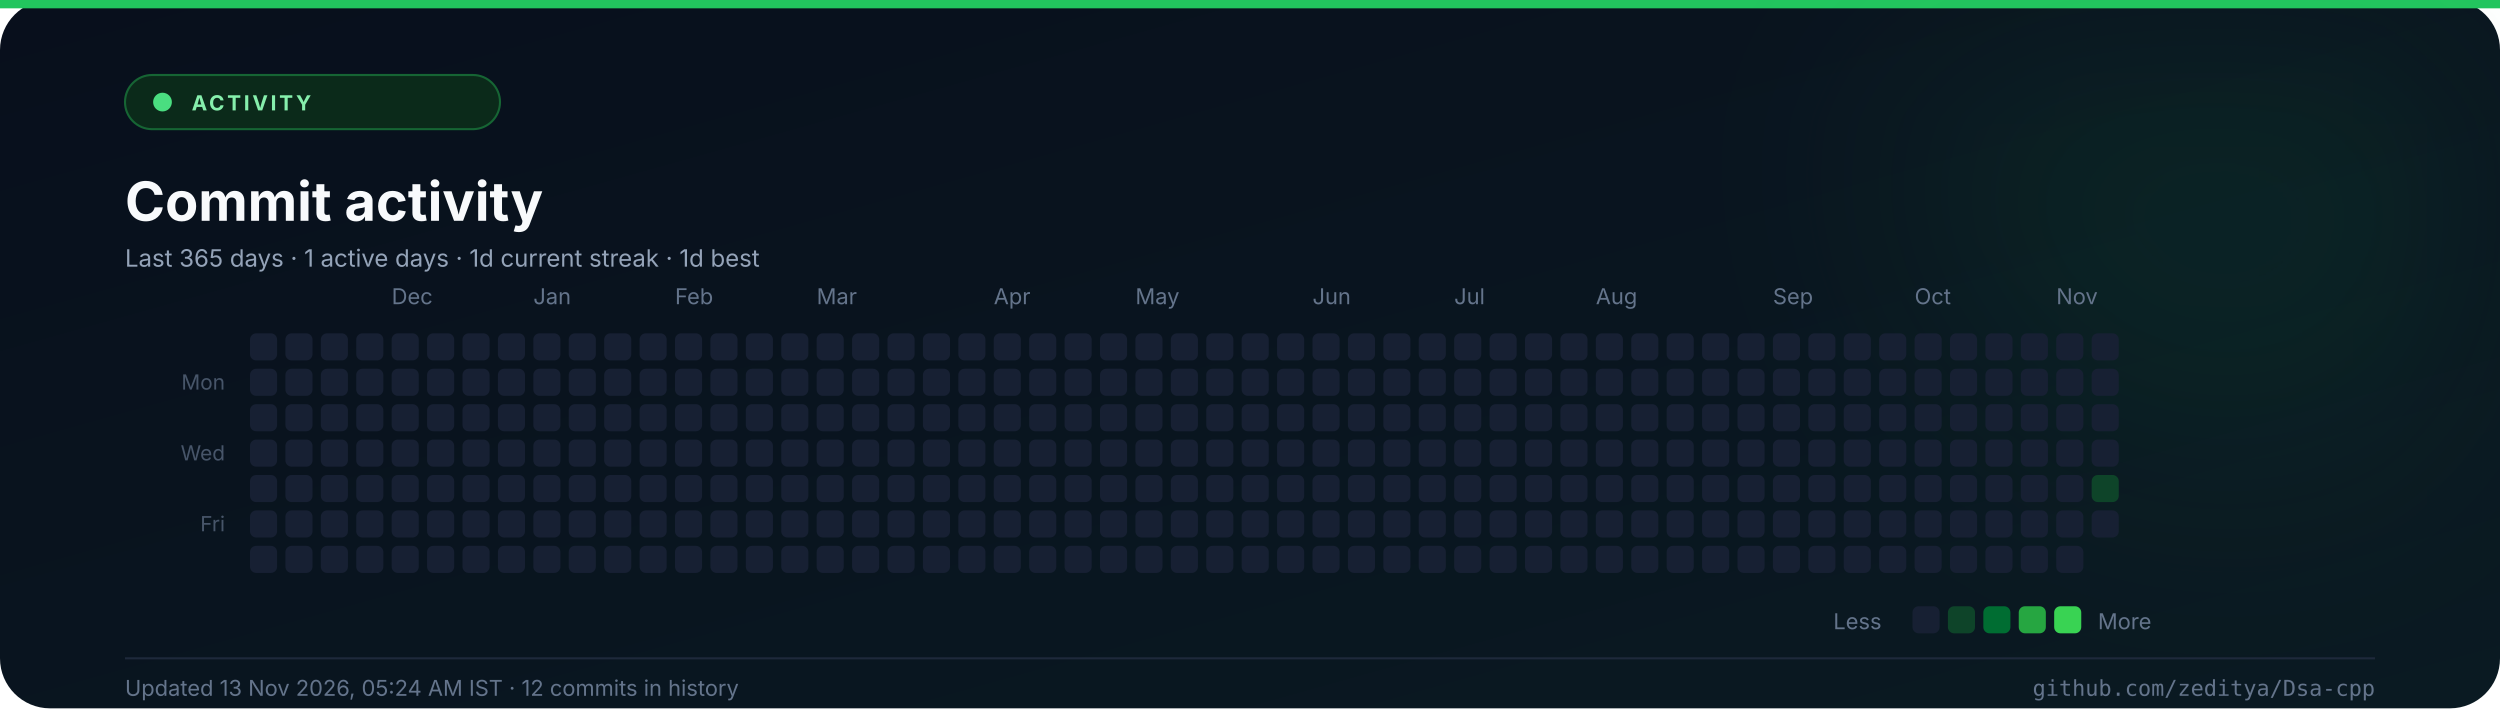
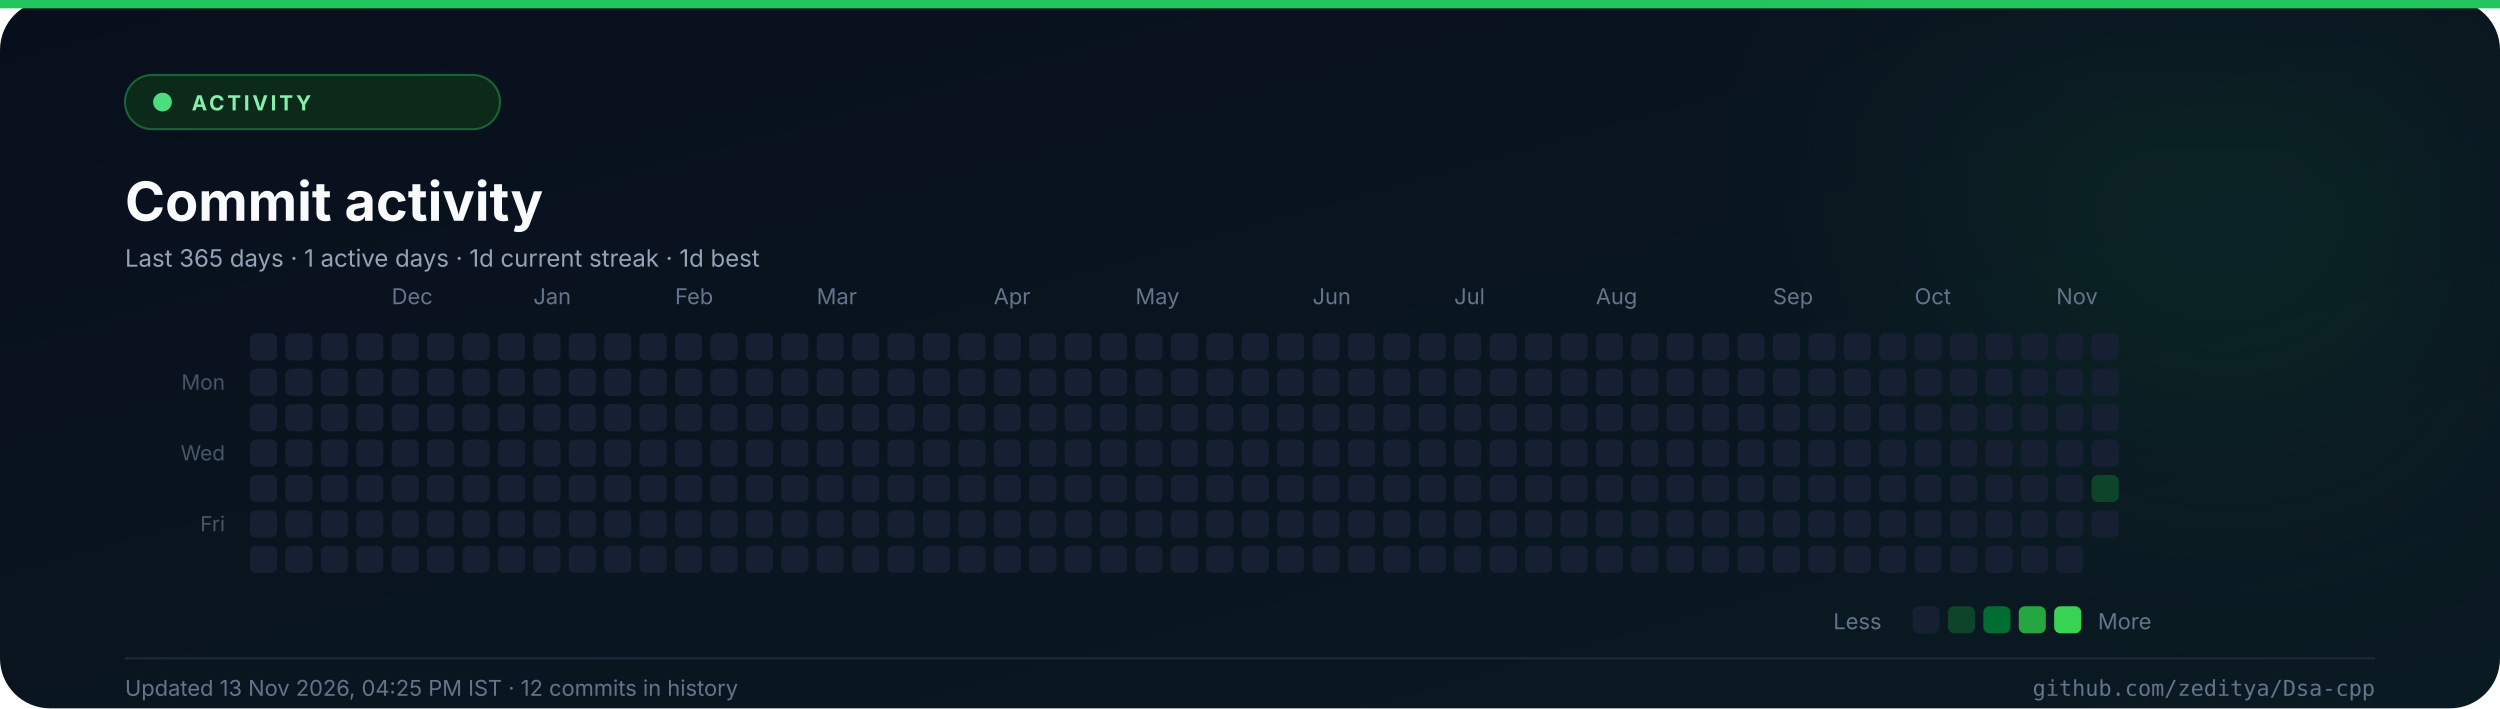
<svg xmlns="http://www.w3.org/2000/svg" width="1200" height="340" viewBox="0 0 1200 340" role="img" aria-label="Commit consistency heatmap for the last 365 days">
  <defs>
    <linearGradient id="abg" x1="0" y1="0" x2="1" y2="1">
      <stop offset="0%" stop-color="#080f1c" />
      <stop offset="100%" stop-color="#0a1a22" />
    </linearGradient>
    <filter id="aglow" x="-50%" y="-50%" width="200%" height="200%">
      <feGaussianBlur stdDeviation="60" />
    </filter>
  </defs>
  <rect width="1200" height="340" rx="24" fill="url(#abg)" />
  <rect x="0" y="0" width="1200" height="4" fill="#22c55e" />
  <circle cx="1070" cy="70" r="150" fill="#22c55e" opacity="0.08" filter="url(#aglow)" />
  <rect x="60" y="36" width="180" height="26" rx="13" fill="#0b2a1a" stroke="#166534" />
  <circle cx="78" cy="49" r="4.5" fill="#4ade80" />
  <text x="92" y="53" font-family="Inter, 'Segoe UI', 'Helvetica Neue', Arial, sans-serif" font-size="10" font-weight="700" fill="#86efac" text-anchor="start" letter-spacing="1.3">ACTIVITY</text>
  <text x="60" y="106" font-family="Inter, 'Segoe UI', 'Helvetica Neue', Arial, sans-serif" font-size="26" font-weight="700" fill="#f8fafc" text-anchor="start">Commit activity</text>
  <text x="60" y="128" font-family="Inter, 'Segoe UI', 'Helvetica Neue', Arial, sans-serif" font-size="11.5" font-weight="400" fill="#94a3b8" text-anchor="start">Last 365 days  ·  1 active days  ·  1d current streak  ·  1d best</text>
  <text x="188" y="146" font-family="Inter, 'Segoe UI', 'Helvetica Neue', Arial, sans-serif" font-size="10.5" font-weight="400" fill="#64748b" text-anchor="start">Dec</text>
  <text x="256" y="146" font-family="Inter, 'Segoe UI', 'Helvetica Neue', Arial, sans-serif" font-size="10.5" font-weight="400" fill="#64748b" text-anchor="start">Jan</text>
  <text x="324" y="146" font-family="Inter, 'Segoe UI', 'Helvetica Neue', Arial, sans-serif" font-size="10.5" font-weight="400" fill="#64748b" text-anchor="start">Feb</text>
  <text x="392" y="146" font-family="Inter, 'Segoe UI', 'Helvetica Neue', Arial, sans-serif" font-size="10.5" font-weight="400" fill="#64748b" text-anchor="start">Mar</text>
  <text x="477" y="146" font-family="Inter, 'Segoe UI', 'Helvetica Neue', Arial, sans-serif" font-size="10.5" font-weight="400" fill="#64748b" text-anchor="start">Apr</text>
  <text x="545" y="146" font-family="Inter, 'Segoe UI', 'Helvetica Neue', Arial, sans-serif" font-size="10.5" font-weight="400" fill="#64748b" text-anchor="start">May</text>
  <text x="630" y="146" font-family="Inter, 'Segoe UI', 'Helvetica Neue', Arial, sans-serif" font-size="10.5" font-weight="400" fill="#64748b" text-anchor="start">Jun</text>
  <text x="698" y="146" font-family="Inter, 'Segoe UI', 'Helvetica Neue', Arial, sans-serif" font-size="10.5" font-weight="400" fill="#64748b" text-anchor="start">Jul</text>
  <text x="766" y="146" font-family="Inter, 'Segoe UI', 'Helvetica Neue', Arial, sans-serif" font-size="10.5" font-weight="400" fill="#64748b" text-anchor="start">Aug</text>
  <text x="851" y="146" font-family="Inter, 'Segoe UI', 'Helvetica Neue', Arial, sans-serif" font-size="10.5" font-weight="400" fill="#64748b" text-anchor="start">Sep</text>
  <text x="919" y="146" font-family="Inter, 'Segoe UI', 'Helvetica Neue', Arial, sans-serif" font-size="10.5" font-weight="400" fill="#64748b" text-anchor="start">Oct</text>
  <text x="987" y="146" font-family="Inter, 'Segoe UI', 'Helvetica Neue', Arial, sans-serif" font-size="10.5" font-weight="400" fill="#64748b" text-anchor="start">Nov</text>
  <text x="108" y="187" font-family="Inter, 'Segoe UI', 'Helvetica Neue', Arial, sans-serif" font-size="10" font-weight="400" fill="#475569" text-anchor="end">Mon</text>
  <text x="108" y="221" font-family="Inter, 'Segoe UI', 'Helvetica Neue', Arial, sans-serif" font-size="10" font-weight="400" fill="#475569" text-anchor="end">Wed</text>
  <text x="108" y="255" font-family="Inter, 'Segoe UI', 'Helvetica Neue', Arial, sans-serif" font-size="10" font-weight="400" fill="#475569" text-anchor="end">Fri</text>
  <rect x="120" y="160" width="13" height="13" rx="3" fill="#172033" />
  <rect x="120" y="177" width="13" height="13" rx="3" fill="#172033" />
  <rect x="120" y="194" width="13" height="13" rx="3" fill="#172033" />
  <rect x="120" y="211" width="13" height="13" rx="3" fill="#172033" />
  <rect x="120" y="228" width="13" height="13" rx="3" fill="#172033" />
  <rect x="120" y="245" width="13" height="13" rx="3" fill="#172033" />
  <rect x="120" y="262" width="13" height="13" rx="3" fill="#172033" />
  <rect x="137" y="160" width="13" height="13" rx="3" fill="#172033" />
  <rect x="137" y="177" width="13" height="13" rx="3" fill="#172033" />
  <rect x="137" y="194" width="13" height="13" rx="3" fill="#172033" />
  <rect x="137" y="211" width="13" height="13" rx="3" fill="#172033" />
  <rect x="137" y="228" width="13" height="13" rx="3" fill="#172033" />
  <rect x="137" y="245" width="13" height="13" rx="3" fill="#172033" />
  <rect x="137" y="262" width="13" height="13" rx="3" fill="#172033" />
  <rect x="154" y="160" width="13" height="13" rx="3" fill="#172033" />
  <rect x="154" y="177" width="13" height="13" rx="3" fill="#172033" />
  <rect x="154" y="194" width="13" height="13" rx="3" fill="#172033" />
  <rect x="154" y="211" width="13" height="13" rx="3" fill="#172033" />
  <rect x="154" y="228" width="13" height="13" rx="3" fill="#172033" />
  <rect x="154" y="245" width="13" height="13" rx="3" fill="#172033" />
  <rect x="154" y="262" width="13" height="13" rx="3" fill="#172033" />
  <rect x="171" y="160" width="13" height="13" rx="3" fill="#172033" />
  <rect x="171" y="177" width="13" height="13" rx="3" fill="#172033" />
  <rect x="171" y="194" width="13" height="13" rx="3" fill="#172033" />
  <rect x="171" y="211" width="13" height="13" rx="3" fill="#172033" />
  <rect x="171" y="228" width="13" height="13" rx="3" fill="#172033" />
  <rect x="171" y="245" width="13" height="13" rx="3" fill="#172033" />
  <rect x="171" y="262" width="13" height="13" rx="3" fill="#172033" />
  <rect x="188" y="160" width="13" height="13" rx="3" fill="#172033" />
  <rect x="188" y="177" width="13" height="13" rx="3" fill="#172033" />
  <rect x="188" y="194" width="13" height="13" rx="3" fill="#172033" />
  <rect x="188" y="211" width="13" height="13" rx="3" fill="#172033" />
  <rect x="188" y="228" width="13" height="13" rx="3" fill="#172033" />
  <rect x="188" y="245" width="13" height="13" rx="3" fill="#172033" />
  <rect x="188" y="262" width="13" height="13" rx="3" fill="#172033" />
  <rect x="205" y="160" width="13" height="13" rx="3" fill="#172033" />
  <rect x="205" y="177" width="13" height="13" rx="3" fill="#172033" />
  <rect x="205" y="194" width="13" height="13" rx="3" fill="#172033" />
  <rect x="205" y="211" width="13" height="13" rx="3" fill="#172033" />
  <rect x="205" y="228" width="13" height="13" rx="3" fill="#172033" />
  <rect x="205" y="245" width="13" height="13" rx="3" fill="#172033" />
  <rect x="205" y="262" width="13" height="13" rx="3" fill="#172033" />
  <rect x="222" y="160" width="13" height="13" rx="3" fill="#172033" />
  <rect x="222" y="177" width="13" height="13" rx="3" fill="#172033" />
  <rect x="222" y="194" width="13" height="13" rx="3" fill="#172033" />
  <rect x="222" y="211" width="13" height="13" rx="3" fill="#172033" />
  <rect x="222" y="228" width="13" height="13" rx="3" fill="#172033" />
  <rect x="222" y="245" width="13" height="13" rx="3" fill="#172033" />
  <rect x="222" y="262" width="13" height="13" rx="3" fill="#172033" />
  <rect x="239" y="160" width="13" height="13" rx="3" fill="#172033" />
  <rect x="239" y="177" width="13" height="13" rx="3" fill="#172033" />
  <rect x="239" y="194" width="13" height="13" rx="3" fill="#172033" />
  <rect x="239" y="211" width="13" height="13" rx="3" fill="#172033" />
  <rect x="239" y="228" width="13" height="13" rx="3" fill="#172033" />
  <rect x="239" y="245" width="13" height="13" rx="3" fill="#172033" />
  <rect x="239" y="262" width="13" height="13" rx="3" fill="#172033" />
  <rect x="256" y="160" width="13" height="13" rx="3" fill="#172033" />
  <rect x="256" y="177" width="13" height="13" rx="3" fill="#172033" />
  <rect x="256" y="194" width="13" height="13" rx="3" fill="#172033" />
  <rect x="256" y="211" width="13" height="13" rx="3" fill="#172033" />
  <rect x="256" y="228" width="13" height="13" rx="3" fill="#172033" />
  <rect x="256" y="245" width="13" height="13" rx="3" fill="#172033" />
  <rect x="256" y="262" width="13" height="13" rx="3" fill="#172033" />
  <rect x="273" y="160" width="13" height="13" rx="3" fill="#172033" />
  <rect x="273" y="177" width="13" height="13" rx="3" fill="#172033" />
  <rect x="273" y="194" width="13" height="13" rx="3" fill="#172033" />
  <rect x="273" y="211" width="13" height="13" rx="3" fill="#172033" />
  <rect x="273" y="228" width="13" height="13" rx="3" fill="#172033" />
  <rect x="273" y="245" width="13" height="13" rx="3" fill="#172033" />
  <rect x="273" y="262" width="13" height="13" rx="3" fill="#172033" />
  <rect x="290" y="160" width="13" height="13" rx="3" fill="#172033" />
  <rect x="290" y="177" width="13" height="13" rx="3" fill="#172033" />
  <rect x="290" y="194" width="13" height="13" rx="3" fill="#172033" />
  <rect x="290" y="211" width="13" height="13" rx="3" fill="#172033" />
  <rect x="290" y="228" width="13" height="13" rx="3" fill="#172033" />
  <rect x="290" y="245" width="13" height="13" rx="3" fill="#172033" />
  <rect x="290" y="262" width="13" height="13" rx="3" fill="#172033" />
  <rect x="307" y="160" width="13" height="13" rx="3" fill="#172033" />
  <rect x="307" y="177" width="13" height="13" rx="3" fill="#172033" />
  <rect x="307" y="194" width="13" height="13" rx="3" fill="#172033" />
  <rect x="307" y="211" width="13" height="13" rx="3" fill="#172033" />
  <rect x="307" y="228" width="13" height="13" rx="3" fill="#172033" />
  <rect x="307" y="245" width="13" height="13" rx="3" fill="#172033" />
  <rect x="307" y="262" width="13" height="13" rx="3" fill="#172033" />
  <rect x="324" y="160" width="13" height="13" rx="3" fill="#172033" />
  <rect x="324" y="177" width="13" height="13" rx="3" fill="#172033" />
  <rect x="324" y="194" width="13" height="13" rx="3" fill="#172033" />
  <rect x="324" y="211" width="13" height="13" rx="3" fill="#172033" />
  <rect x="324" y="228" width="13" height="13" rx="3" fill="#172033" />
  <rect x="324" y="245" width="13" height="13" rx="3" fill="#172033" />
  <rect x="324" y="262" width="13" height="13" rx="3" fill="#172033" />
  <rect x="341" y="160" width="13" height="13" rx="3" fill="#172033" />
  <rect x="341" y="177" width="13" height="13" rx="3" fill="#172033" />
  <rect x="341" y="194" width="13" height="13" rx="3" fill="#172033" />
  <rect x="341" y="211" width="13" height="13" rx="3" fill="#172033" />
  <rect x="341" y="228" width="13" height="13" rx="3" fill="#172033" />
  <rect x="341" y="245" width="13" height="13" rx="3" fill="#172033" />
  <rect x="341" y="262" width="13" height="13" rx="3" fill="#172033" />
  <rect x="358" y="160" width="13" height="13" rx="3" fill="#172033" />
  <rect x="358" y="177" width="13" height="13" rx="3" fill="#172033" />
  <rect x="358" y="194" width="13" height="13" rx="3" fill="#172033" />
  <rect x="358" y="211" width="13" height="13" rx="3" fill="#172033" />
  <rect x="358" y="228" width="13" height="13" rx="3" fill="#172033" />
  <rect x="358" y="245" width="13" height="13" rx="3" fill="#172033" />
  <rect x="358" y="262" width="13" height="13" rx="3" fill="#172033" />
  <rect x="375" y="160" width="13" height="13" rx="3" fill="#172033" />
  <rect x="375" y="177" width="13" height="13" rx="3" fill="#172033" />
  <rect x="375" y="194" width="13" height="13" rx="3" fill="#172033" />
  <rect x="375" y="211" width="13" height="13" rx="3" fill="#172033" />
  <rect x="375" y="228" width="13" height="13" rx="3" fill="#172033" />
  <rect x="375" y="245" width="13" height="13" rx="3" fill="#172033" />
  <rect x="375" y="262" width="13" height="13" rx="3" fill="#172033" />
  <rect x="392" y="160" width="13" height="13" rx="3" fill="#172033" />
  <rect x="392" y="177" width="13" height="13" rx="3" fill="#172033" />
  <rect x="392" y="194" width="13" height="13" rx="3" fill="#172033" />
  <rect x="392" y="211" width="13" height="13" rx="3" fill="#172033" />
  <rect x="392" y="228" width="13" height="13" rx="3" fill="#172033" />
  <rect x="392" y="245" width="13" height="13" rx="3" fill="#172033" />
  <rect x="392" y="262" width="13" height="13" rx="3" fill="#172033" />
  <rect x="409" y="160" width="13" height="13" rx="3" fill="#172033" />
  <rect x="409" y="177" width="13" height="13" rx="3" fill="#172033" />
  <rect x="409" y="194" width="13" height="13" rx="3" fill="#172033" />
  <rect x="409" y="211" width="13" height="13" rx="3" fill="#172033" />
  <rect x="409" y="228" width="13" height="13" rx="3" fill="#172033" />
  <rect x="409" y="245" width="13" height="13" rx="3" fill="#172033" />
  <rect x="409" y="262" width="13" height="13" rx="3" fill="#172033" />
  <rect x="426" y="160" width="13" height="13" rx="3" fill="#172033" />
  <rect x="426" y="177" width="13" height="13" rx="3" fill="#172033" />
  <rect x="426" y="194" width="13" height="13" rx="3" fill="#172033" />
  <rect x="426" y="211" width="13" height="13" rx="3" fill="#172033" />
  <rect x="426" y="228" width="13" height="13" rx="3" fill="#172033" />
  <rect x="426" y="245" width="13" height="13" rx="3" fill="#172033" />
  <rect x="426" y="262" width="13" height="13" rx="3" fill="#172033" />
  <rect x="443" y="160" width="13" height="13" rx="3" fill="#172033" />
  <rect x="443" y="177" width="13" height="13" rx="3" fill="#172033" />
  <rect x="443" y="194" width="13" height="13" rx="3" fill="#172033" />
  <rect x="443" y="211" width="13" height="13" rx="3" fill="#172033" />
  <rect x="443" y="228" width="13" height="13" rx="3" fill="#172033" />
  <rect x="443" y="245" width="13" height="13" rx="3" fill="#172033" />
  <rect x="443" y="262" width="13" height="13" rx="3" fill="#172033" />
  <rect x="460" y="160" width="13" height="13" rx="3" fill="#172033" />
  <rect x="460" y="177" width="13" height="13" rx="3" fill="#172033" />
  <rect x="460" y="194" width="13" height="13" rx="3" fill="#172033" />
  <rect x="460" y="211" width="13" height="13" rx="3" fill="#172033" />
  <rect x="460" y="228" width="13" height="13" rx="3" fill="#172033" />
  <rect x="460" y="245" width="13" height="13" rx="3" fill="#172033" />
  <rect x="460" y="262" width="13" height="13" rx="3" fill="#172033" />
  <rect x="477" y="160" width="13" height="13" rx="3" fill="#172033" />
  <rect x="477" y="177" width="13" height="13" rx="3" fill="#172033" />
  <rect x="477" y="194" width="13" height="13" rx="3" fill="#172033" />
  <rect x="477" y="211" width="13" height="13" rx="3" fill="#172033" />
  <rect x="477" y="228" width="13" height="13" rx="3" fill="#172033" />
  <rect x="477" y="245" width="13" height="13" rx="3" fill="#172033" />
  <rect x="477" y="262" width="13" height="13" rx="3" fill="#172033" />
  <rect x="494" y="160" width="13" height="13" rx="3" fill="#172033" />
  <rect x="494" y="177" width="13" height="13" rx="3" fill="#172033" />
  <rect x="494" y="194" width="13" height="13" rx="3" fill="#172033" />
  <rect x="494" y="211" width="13" height="13" rx="3" fill="#172033" />
  <rect x="494" y="228" width="13" height="13" rx="3" fill="#172033" />
  <rect x="494" y="245" width="13" height="13" rx="3" fill="#172033" />
  <rect x="494" y="262" width="13" height="13" rx="3" fill="#172033" />
  <rect x="511" y="160" width="13" height="13" rx="3" fill="#172033" />
  <rect x="511" y="177" width="13" height="13" rx="3" fill="#172033" />
  <rect x="511" y="194" width="13" height="13" rx="3" fill="#172033" />
  <rect x="511" y="211" width="13" height="13" rx="3" fill="#172033" />
  <rect x="511" y="228" width="13" height="13" rx="3" fill="#172033" />
  <rect x="511" y="245" width="13" height="13" rx="3" fill="#172033" />
  <rect x="511" y="262" width="13" height="13" rx="3" fill="#172033" />
  <rect x="528" y="160" width="13" height="13" rx="3" fill="#172033" />
  <rect x="528" y="177" width="13" height="13" rx="3" fill="#172033" />
  <rect x="528" y="194" width="13" height="13" rx="3" fill="#172033" />
  <rect x="528" y="211" width="13" height="13" rx="3" fill="#172033" />
  <rect x="528" y="228" width="13" height="13" rx="3" fill="#172033" />
  <rect x="528" y="245" width="13" height="13" rx="3" fill="#172033" />
  <rect x="528" y="262" width="13" height="13" rx="3" fill="#172033" />
  <rect x="545" y="160" width="13" height="13" rx="3" fill="#172033" />
  <rect x="545" y="177" width="13" height="13" rx="3" fill="#172033" />
  <rect x="545" y="194" width="13" height="13" rx="3" fill="#172033" />
  <rect x="545" y="211" width="13" height="13" rx="3" fill="#172033" />
  <rect x="545" y="228" width="13" height="13" rx="3" fill="#172033" />
  <rect x="545" y="245" width="13" height="13" rx="3" fill="#172033" />
  <rect x="545" y="262" width="13" height="13" rx="3" fill="#172033" />
  <rect x="562" y="160" width="13" height="13" rx="3" fill="#172033" />
  <rect x="562" y="177" width="13" height="13" rx="3" fill="#172033" />
  <rect x="562" y="194" width="13" height="13" rx="3" fill="#172033" />
  <rect x="562" y="211" width="13" height="13" rx="3" fill="#172033" />
  <rect x="562" y="228" width="13" height="13" rx="3" fill="#172033" />
  <rect x="562" y="245" width="13" height="13" rx="3" fill="#172033" />
  <rect x="562" y="262" width="13" height="13" rx="3" fill="#172033" />
  <rect x="579" y="160" width="13" height="13" rx="3" fill="#172033" />
  <rect x="579" y="177" width="13" height="13" rx="3" fill="#172033" />
  <rect x="579" y="194" width="13" height="13" rx="3" fill="#172033" />
  <rect x="579" y="211" width="13" height="13" rx="3" fill="#172033" />
  <rect x="579" y="228" width="13" height="13" rx="3" fill="#172033" />
  <rect x="579" y="245" width="13" height="13" rx="3" fill="#172033" />
  <rect x="579" y="262" width="13" height="13" rx="3" fill="#172033" />
  <rect x="596" y="160" width="13" height="13" rx="3" fill="#172033" />
  <rect x="596" y="177" width="13" height="13" rx="3" fill="#172033" />
  <rect x="596" y="194" width="13" height="13" rx="3" fill="#172033" />
  <rect x="596" y="211" width="13" height="13" rx="3" fill="#172033" />
  <rect x="596" y="228" width="13" height="13" rx="3" fill="#172033" />
  <rect x="596" y="245" width="13" height="13" rx="3" fill="#172033" />
  <rect x="596" y="262" width="13" height="13" rx="3" fill="#172033" />
  <rect x="613" y="160" width="13" height="13" rx="3" fill="#172033" />
  <rect x="613" y="177" width="13" height="13" rx="3" fill="#172033" />
  <rect x="613" y="194" width="13" height="13" rx="3" fill="#172033" />
  <rect x="613" y="211" width="13" height="13" rx="3" fill="#172033" />
  <rect x="613" y="228" width="13" height="13" rx="3" fill="#172033" />
  <rect x="613" y="245" width="13" height="13" rx="3" fill="#172033" />
  <rect x="613" y="262" width="13" height="13" rx="3" fill="#172033" />
  <rect x="630" y="160" width="13" height="13" rx="3" fill="#172033" />
  <rect x="630" y="177" width="13" height="13" rx="3" fill="#172033" />
  <rect x="630" y="194" width="13" height="13" rx="3" fill="#172033" />
  <rect x="630" y="211" width="13" height="13" rx="3" fill="#172033" />
  <rect x="630" y="228" width="13" height="13" rx="3" fill="#172033" />
  <rect x="630" y="245" width="13" height="13" rx="3" fill="#172033" />
  <rect x="630" y="262" width="13" height="13" rx="3" fill="#172033" />
  <rect x="647" y="160" width="13" height="13" rx="3" fill="#172033" />
  <rect x="647" y="177" width="13" height="13" rx="3" fill="#172033" />
  <rect x="647" y="194" width="13" height="13" rx="3" fill="#172033" />
  <rect x="647" y="211" width="13" height="13" rx="3" fill="#172033" />
  <rect x="647" y="228" width="13" height="13" rx="3" fill="#172033" />
  <rect x="647" y="245" width="13" height="13" rx="3" fill="#172033" />
  <rect x="647" y="262" width="13" height="13" rx="3" fill="#172033" />
  <rect x="664" y="160" width="13" height="13" rx="3" fill="#172033" />
  <rect x="664" y="177" width="13" height="13" rx="3" fill="#172033" />
  <rect x="664" y="194" width="13" height="13" rx="3" fill="#172033" />
  <rect x="664" y="211" width="13" height="13" rx="3" fill="#172033" />
  <rect x="664" y="228" width="13" height="13" rx="3" fill="#172033" />
  <rect x="664" y="245" width="13" height="13" rx="3" fill="#172033" />
  <rect x="664" y="262" width="13" height="13" rx="3" fill="#172033" />
  <rect x="681" y="160" width="13" height="13" rx="3" fill="#172033" />
  <rect x="681" y="177" width="13" height="13" rx="3" fill="#172033" />
  <rect x="681" y="194" width="13" height="13" rx="3" fill="#172033" />
  <rect x="681" y="211" width="13" height="13" rx="3" fill="#172033" />
  <rect x="681" y="228" width="13" height="13" rx="3" fill="#172033" />
  <rect x="681" y="245" width="13" height="13" rx="3" fill="#172033" />
  <rect x="681" y="262" width="13" height="13" rx="3" fill="#172033" />
  <rect x="698" y="160" width="13" height="13" rx="3" fill="#172033" />
  <rect x="698" y="177" width="13" height="13" rx="3" fill="#172033" />
  <rect x="698" y="194" width="13" height="13" rx="3" fill="#172033" />
  <rect x="698" y="211" width="13" height="13" rx="3" fill="#172033" />
  <rect x="698" y="228" width="13" height="13" rx="3" fill="#172033" />
  <rect x="698" y="245" width="13" height="13" rx="3" fill="#172033" />
  <rect x="698" y="262" width="13" height="13" rx="3" fill="#172033" />
  <rect x="715" y="160" width="13" height="13" rx="3" fill="#172033" />
  <rect x="715" y="177" width="13" height="13" rx="3" fill="#172033" />
  <rect x="715" y="194" width="13" height="13" rx="3" fill="#172033" />
  <rect x="715" y="211" width="13" height="13" rx="3" fill="#172033" />
  <rect x="715" y="228" width="13" height="13" rx="3" fill="#172033" />
  <rect x="715" y="245" width="13" height="13" rx="3" fill="#172033" />
  <rect x="715" y="262" width="13" height="13" rx="3" fill="#172033" />
  <rect x="732" y="160" width="13" height="13" rx="3" fill="#172033" />
  <rect x="732" y="177" width="13" height="13" rx="3" fill="#172033" />
  <rect x="732" y="194" width="13" height="13" rx="3" fill="#172033" />
  <rect x="732" y="211" width="13" height="13" rx="3" fill="#172033" />
  <rect x="732" y="228" width="13" height="13" rx="3" fill="#172033" />
  <rect x="732" y="245" width="13" height="13" rx="3" fill="#172033" />
  <rect x="732" y="262" width="13" height="13" rx="3" fill="#172033" />
  <rect x="749" y="160" width="13" height="13" rx="3" fill="#172033" />
  <rect x="749" y="177" width="13" height="13" rx="3" fill="#172033" />
  <rect x="749" y="194" width="13" height="13" rx="3" fill="#172033" />
  <rect x="749" y="211" width="13" height="13" rx="3" fill="#172033" />
  <rect x="749" y="228" width="13" height="13" rx="3" fill="#172033" />
  <rect x="749" y="245" width="13" height="13" rx="3" fill="#172033" />
  <rect x="749" y="262" width="13" height="13" rx="3" fill="#172033" />
  <rect x="766" y="160" width="13" height="13" rx="3" fill="#172033" />
  <rect x="766" y="177" width="13" height="13" rx="3" fill="#172033" />
  <rect x="766" y="194" width="13" height="13" rx="3" fill="#172033" />
  <rect x="766" y="211" width="13" height="13" rx="3" fill="#172033" />
  <rect x="766" y="228" width="13" height="13" rx="3" fill="#172033" />
  <rect x="766" y="245" width="13" height="13" rx="3" fill="#172033" />
  <rect x="766" y="262" width="13" height="13" rx="3" fill="#172033" />
  <rect x="783" y="160" width="13" height="13" rx="3" fill="#172033" />
  <rect x="783" y="177" width="13" height="13" rx="3" fill="#172033" />
  <rect x="783" y="194" width="13" height="13" rx="3" fill="#172033" />
  <rect x="783" y="211" width="13" height="13" rx="3" fill="#172033" />
  <rect x="783" y="228" width="13" height="13" rx="3" fill="#172033" />
  <rect x="783" y="245" width="13" height="13" rx="3" fill="#172033" />
  <rect x="783" y="262" width="13" height="13" rx="3" fill="#172033" />
  <rect x="800" y="160" width="13" height="13" rx="3" fill="#172033" />
  <rect x="800" y="177" width="13" height="13" rx="3" fill="#172033" />
  <rect x="800" y="194" width="13" height="13" rx="3" fill="#172033" />
  <rect x="800" y="211" width="13" height="13" rx="3" fill="#172033" />
  <rect x="800" y="228" width="13" height="13" rx="3" fill="#172033" />
  <rect x="800" y="245" width="13" height="13" rx="3" fill="#172033" />
  <rect x="800" y="262" width="13" height="13" rx="3" fill="#172033" />
  <rect x="817" y="160" width="13" height="13" rx="3" fill="#172033" />
  <rect x="817" y="177" width="13" height="13" rx="3" fill="#172033" />
  <rect x="817" y="194" width="13" height="13" rx="3" fill="#172033" />
  <rect x="817" y="211" width="13" height="13" rx="3" fill="#172033" />
  <rect x="817" y="228" width="13" height="13" rx="3" fill="#172033" />
  <rect x="817" y="245" width="13" height="13" rx="3" fill="#172033" />
  <rect x="817" y="262" width="13" height="13" rx="3" fill="#172033" />
  <rect x="834" y="160" width="13" height="13" rx="3" fill="#172033" />
  <rect x="834" y="177" width="13" height="13" rx="3" fill="#172033" />
  <rect x="834" y="194" width="13" height="13" rx="3" fill="#172033" />
  <rect x="834" y="211" width="13" height="13" rx="3" fill="#172033" />
  <rect x="834" y="228" width="13" height="13" rx="3" fill="#172033" />
  <rect x="834" y="245" width="13" height="13" rx="3" fill="#172033" />
  <rect x="834" y="262" width="13" height="13" rx="3" fill="#172033" />
  <rect x="851" y="160" width="13" height="13" rx="3" fill="#172033" />
  <rect x="851" y="177" width="13" height="13" rx="3" fill="#172033" />
  <rect x="851" y="194" width="13" height="13" rx="3" fill="#172033" />
  <rect x="851" y="211" width="13" height="13" rx="3" fill="#172033" />
  <rect x="851" y="228" width="13" height="13" rx="3" fill="#172033" />
  <rect x="851" y="245" width="13" height="13" rx="3" fill="#172033" />
  <rect x="851" y="262" width="13" height="13" rx="3" fill="#172033" />
  <rect x="868" y="160" width="13" height="13" rx="3" fill="#172033" />
  <rect x="868" y="177" width="13" height="13" rx="3" fill="#172033" />
  <rect x="868" y="194" width="13" height="13" rx="3" fill="#172033" />
  <rect x="868" y="211" width="13" height="13" rx="3" fill="#172033" />
  <rect x="868" y="228" width="13" height="13" rx="3" fill="#172033" />
  <rect x="868" y="245" width="13" height="13" rx="3" fill="#172033" />
  <rect x="868" y="262" width="13" height="13" rx="3" fill="#172033" />
  <rect x="885" y="160" width="13" height="13" rx="3" fill="#172033" />
  <rect x="885" y="177" width="13" height="13" rx="3" fill="#172033" />
  <rect x="885" y="194" width="13" height="13" rx="3" fill="#172033" />
  <rect x="885" y="211" width="13" height="13" rx="3" fill="#172033" />
  <rect x="885" y="228" width="13" height="13" rx="3" fill="#172033" />
  <rect x="885" y="245" width="13" height="13" rx="3" fill="#172033" />
  <rect x="885" y="262" width="13" height="13" rx="3" fill="#172033" />
  <rect x="902" y="160" width="13" height="13" rx="3" fill="#172033" />
  <rect x="902" y="177" width="13" height="13" rx="3" fill="#172033" />
  <rect x="902" y="194" width="13" height="13" rx="3" fill="#172033" />
  <rect x="902" y="211" width="13" height="13" rx="3" fill="#172033" />
  <rect x="902" y="228" width="13" height="13" rx="3" fill="#172033" />
  <rect x="902" y="245" width="13" height="13" rx="3" fill="#172033" />
  <rect x="902" y="262" width="13" height="13" rx="3" fill="#172033" />
  <rect x="919" y="160" width="13" height="13" rx="3" fill="#172033" />
  <rect x="919" y="177" width="13" height="13" rx="3" fill="#172033" />
  <rect x="919" y="194" width="13" height="13" rx="3" fill="#172033" />
  <rect x="919" y="211" width="13" height="13" rx="3" fill="#172033" />
  <rect x="919" y="228" width="13" height="13" rx="3" fill="#172033" />
  <rect x="919" y="245" width="13" height="13" rx="3" fill="#172033" />
  <rect x="919" y="262" width="13" height="13" rx="3" fill="#172033" />
  <rect x="936" y="160" width="13" height="13" rx="3" fill="#172033" />
  <rect x="936" y="177" width="13" height="13" rx="3" fill="#172033" />
  <rect x="936" y="194" width="13" height="13" rx="3" fill="#172033" />
  <rect x="936" y="211" width="13" height="13" rx="3" fill="#172033" />
  <rect x="936" y="228" width="13" height="13" rx="3" fill="#172033" />
  <rect x="936" y="245" width="13" height="13" rx="3" fill="#172033" />
  <rect x="936" y="262" width="13" height="13" rx="3" fill="#172033" />
  <rect x="953" y="160" width="13" height="13" rx="3" fill="#172033" />
  <rect x="953" y="177" width="13" height="13" rx="3" fill="#172033" />
  <rect x="953" y="194" width="13" height="13" rx="3" fill="#172033" />
  <rect x="953" y="211" width="13" height="13" rx="3" fill="#172033" />
  <rect x="953" y="228" width="13" height="13" rx="3" fill="#172033" />
  <rect x="953" y="245" width="13" height="13" rx="3" fill="#172033" />
  <rect x="953" y="262" width="13" height="13" rx="3" fill="#172033" />
  <rect x="970" y="160" width="13" height="13" rx="3" fill="#172033" />
  <rect x="970" y="177" width="13" height="13" rx="3" fill="#172033" />
  <rect x="970" y="194" width="13" height="13" rx="3" fill="#172033" />
  <rect x="970" y="211" width="13" height="13" rx="3" fill="#172033" />
  <rect x="970" y="228" width="13" height="13" rx="3" fill="#172033" />
  <rect x="970" y="245" width="13" height="13" rx="3" fill="#172033" />
  <rect x="970" y="262" width="13" height="13" rx="3" fill="#172033" />
  <rect x="987" y="160" width="13" height="13" rx="3" fill="#172033" />
  <rect x="987" y="177" width="13" height="13" rx="3" fill="#172033" />
  <rect x="987" y="194" width="13" height="13" rx="3" fill="#172033" />
  <rect x="987" y="211" width="13" height="13" rx="3" fill="#172033" />
  <rect x="987" y="228" width="13" height="13" rx="3" fill="#172033" />
  <rect x="987" y="245" width="13" height="13" rx="3" fill="#172033" />
  <rect x="987" y="262" width="13" height="13" rx="3" fill="#172033" />
  <rect x="1004" y="160" width="13" height="13" rx="3" fill="#172033" />
  <rect x="1004" y="177" width="13" height="13" rx="3" fill="#172033" />
  <rect x="1004" y="194" width="13" height="13" rx="3" fill="#172033" />
  <rect x="1004" y="211" width="13" height="13" rx="3" fill="#172033" />
  <rect x="1004" y="228" width="13" height="13" rx="3" fill="#0e4429" />
  <rect x="1004" y="245" width="13" height="13" rx="3" fill="#172033" />
  <text x="880" y="302" font-family="Inter, 'Segoe UI', 'Helvetica Neue', Arial, sans-serif" font-size="10.5" font-weight="400" fill="#64748b" text-anchor="start">Less</text>
  <rect x="918" y="291" width="13" height="13" rx="3" fill="#172033" />
  <rect x="935" y="291" width="13" height="13" rx="3" fill="#0e4429" />
  <rect x="952" y="291" width="13" height="13" rx="3" fill="#006d32" />
  <rect x="969" y="291" width="13" height="13" rx="3" fill="#26a641" />
  <rect x="986" y="291" width="13" height="13" rx="3" fill="#39d353" />
  <text x="1007" y="302" font-family="Inter, 'Segoe UI', 'Helvetica Neue', Arial, sans-serif" font-size="10.5" font-weight="400" fill="#64748b" text-anchor="start">More</text>
  <line x1="60" y1="316" x2="1140" y2="316" stroke="#1e293b" stroke-width="1" />
-   <text x="60" y="334" font-family="Inter, 'Segoe UI', 'Helvetica Neue', Arial, sans-serif" font-size="10.5" font-weight="400" fill="#64748b" text-anchor="start">Updated 13 Nov 2026, 05:24 AM IST  ·  12 commits in history</text>
+   <text x="60" y="334" font-family="Inter, 'Segoe UI', 'Helvetica Neue', Arial, sans-serif" font-size="10.5" font-weight="400" fill="#64748b" text-anchor="start">Updated 13 Nov 2026, 04:25 PM IST  ·  12 commits in history</text>
  <text x="1140" y="334" font-family="'JetBrains Mono', 'Fira Code', 'SFMono-Regular', Consolas, monospace" font-size="10.5" font-weight="400" fill="#64748b" text-anchor="end">github.com/zeditya/Dsa-cpp</text>
</svg>
